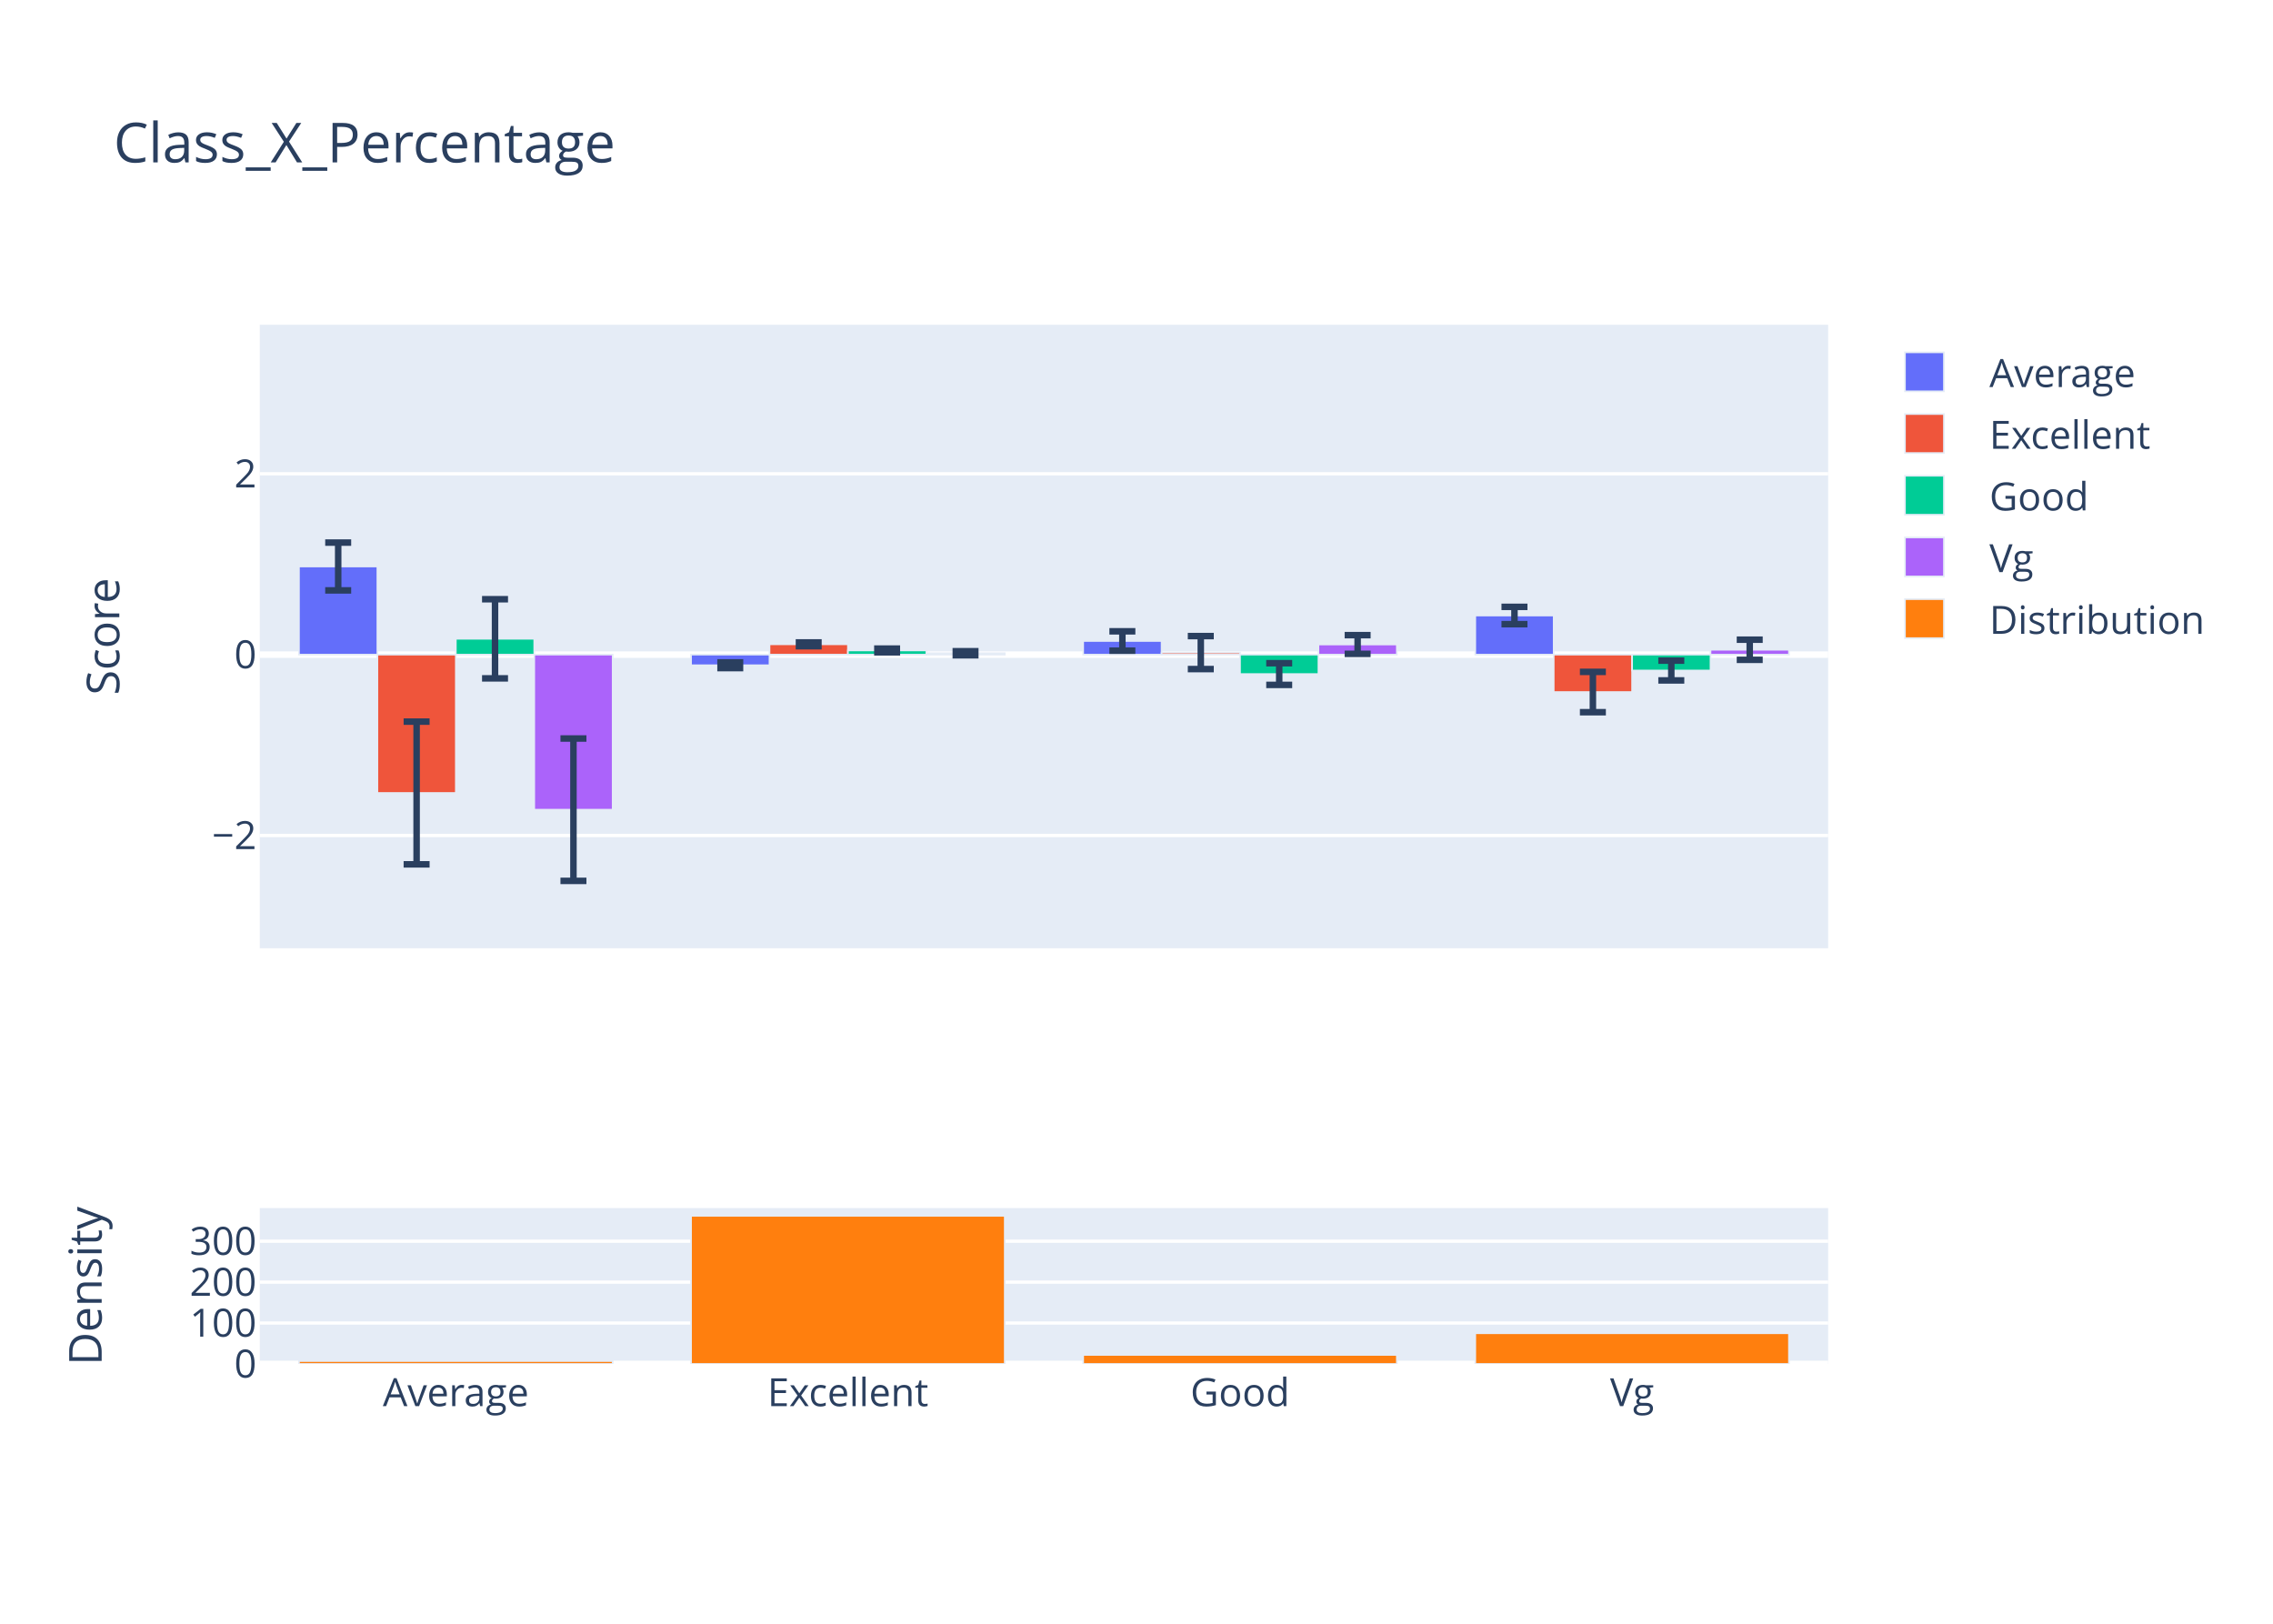
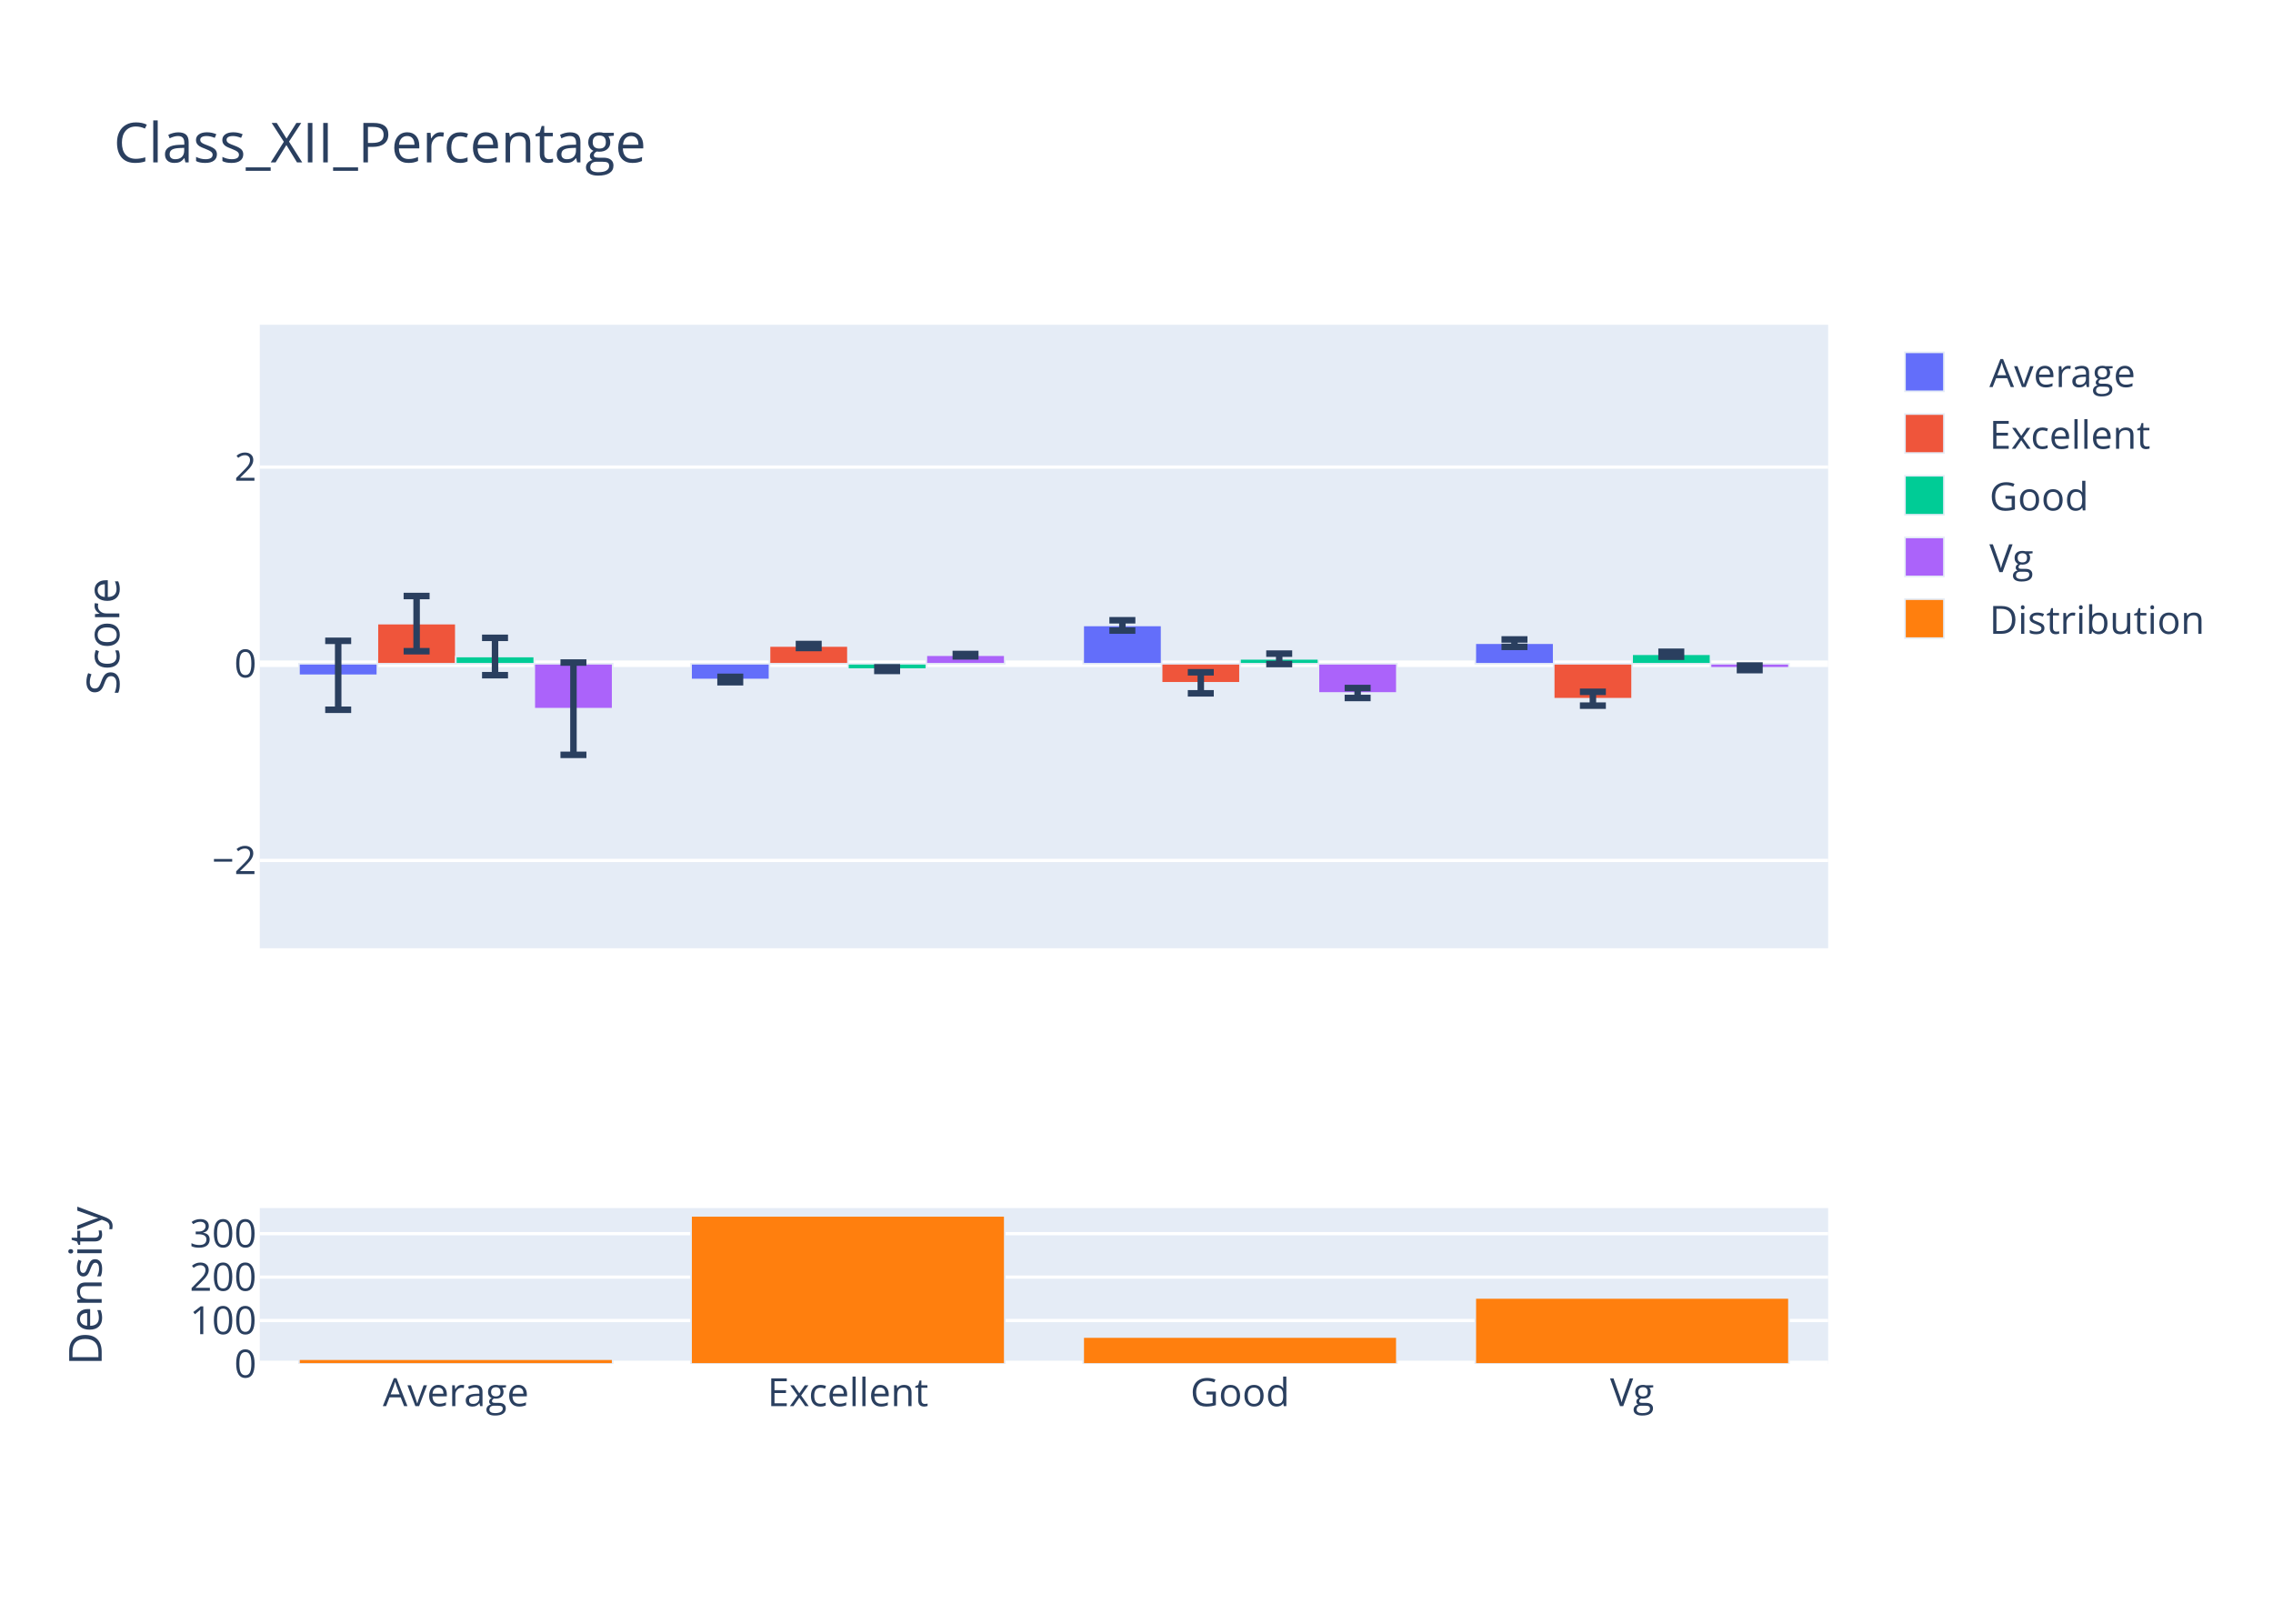
<svg xmlns="http://www.w3.org/2000/svg" class="main-svg" width="700" height="500" style="" viewBox="0 0 700 500">
  <rect x="0" y="0" width="700" height="500" style="fill: rgb(255, 255, 255); fill-opacity: 1;" />
-   <defs id="defs-7c7010">
+   <defs id="defs-8d51b8">
    <g class="clips">
-       <clipPath id="clip7c7010xyplot" class="plotclip">
+       <clipPath id="clip8d51b8xyplot" class="plotclip">
        <rect width="483" height="192" />
      </clipPath>
-       <clipPath id="clip7c7010x2y2plot" class="plotclip">
+       <clipPath id="clip8d51b8x2y2plot" class="plotclip">
        <rect width="483" height="48" />
      </clipPath>
-       <clipPath class="axesclip" id="clip7c7010x">
+       <clipPath class="axesclip" id="clip8d51b8x">
        <rect x="80" y="0" width="483" height="500" />
      </clipPath>
-       <clipPath class="axesclip" id="clip7c7010y">
+       <clipPath class="axesclip" id="clip8d51b8y">
        <rect x="0" y="100" width="700" height="192" />
      </clipPath>
-       <clipPath class="axesclip" id="clip7c7010xy">
+       <clipPath class="axesclip" id="clip8d51b8xy">
        <rect x="80" y="100" width="483" height="192" />
      </clipPath>
-       <clipPath class="axesclip" id="clip7c7010y2">
+       <clipPath class="axesclip" id="clip8d51b8y2">
        <rect x="0" y="372" width="700" height="48" />
      </clipPath>
-       <clipPath class="axesclip" id="clip7c7010xy2">
+       <clipPath class="axesclip" id="clip8d51b8xy2">
        <rect x="80" y="372" width="483" height="48" />
      </clipPath>
-       <clipPath class="axesclip" id="clip7c7010x2">
+       <clipPath class="axesclip" id="clip8d51b8x2">
        <rect x="80" y="0" width="483" height="500" />
      </clipPath>
-       <clipPath class="axesclip" id="clip7c7010x2y">
+       <clipPath class="axesclip" id="clip8d51b8x2y">
        <rect x="80" y="100" width="483" height="192" />
      </clipPath>
-       <clipPath class="axesclip" id="clip7c7010x2y2">
+       <clipPath class="axesclip" id="clip8d51b8x2y2">
        <rect x="80" y="372" width="483" height="48" />
      </clipPath>
    </g>
    <g class="gradients" />
    <g class="patterns" />
  </defs>
  <g class="bglayer">
    <rect class="bg" x="80" y="100" width="483" height="192" style="fill: rgb(229, 236, 246); fill-opacity: 1; stroke-width: 0;" />
    <rect class="bg" x="80" y="372" width="483" height="48" style="fill: rgb(229, 236, 246); fill-opacity: 1; stroke-width: 0;" />
  </g>
  <g class="layer-below">
    <g class="imagelayer" />
    <g class="shapelayer" />
  </g>
  <g class="cartesianlayer">
    <g class="subplot xy">
      <g class="layer-subplot">
        <g class="shapelayer" />
        <g class="imagelayer" />
      </g>
      <g class="gridlayer">
        <g class="x" />
        <g class="y">
-           <path class="ygrid crisp" transform="translate(0,257.27)" d="M80,0h483" style="stroke: rgb(255, 255, 255); stroke-opacity: 1; stroke-width: 1px;" />
-           <path class="ygrid crisp" transform="translate(0,145.89)" d="M80,0h483" style="stroke: rgb(255, 255, 255); stroke-opacity: 1; stroke-width: 1px;" />
+           <path class="ygrid crisp" transform="translate(0,264.95)" d="M80,0h483" style="stroke: rgb(255, 255, 255); stroke-opacity: 1; stroke-width: 1px;" />
+           <path class="ygrid crisp" transform="translate(0,143.83)" d="M80,0h483" style="stroke: rgb(255, 255, 255); stroke-opacity: 1; stroke-width: 1px;" />
        </g>
      </g>
      <g class="zerolinelayer">
-         <path class="yzl zl crisp" transform="translate(0,201.58)" d="M80,0h483" style="stroke: rgb(255, 255, 255); stroke-opacity: 1; stroke-width: 2px;" />
+         <path class="yzl zl crisp" transform="translate(0,204.39)" d="M80,0h483" style="stroke: rgb(255, 255, 255); stroke-opacity: 1; stroke-width: 2px;" />
      </g>
      <path class="xlines-below" />
      <path class="ylines-below" />
      <g class="overlines-below" />
      <g class="xaxislayer-below" />
      <g class="yaxislayer-below" />
      <g class="overaxes-below" />
-       <g class="plot" transform="translate(80,100)" clip-path="url(#clip7c7010xyplot)">
+       <g class="plot" transform="translate(80,100)" clip-path="url(#clip8d51b8xyplot)">
        <g class="barlayer mlayer">
          <g class="trace bars" style="opacity: 1;">
            <g class="points">
              <g class="point">
-                 <path d="M12.07,101.58V74.44H36.22V101.58Z" style="vector-effect: non-scaling-stroke; opacity: 1; stroke-width: 0.5px; fill: rgb(99, 110, 250); fill-opacity: 1; stroke: rgb(229, 236, 246); stroke-opacity: 1;" />
-               </g>
-               <g class="point">
-                 <path d="M132.82,101.58V104.85H156.98V101.58Z" style="vector-effect: non-scaling-stroke; opacity: 1; stroke-width: 0.5px; fill: rgb(99, 110, 250); fill-opacity: 1; stroke: rgb(229, 236, 246); stroke-opacity: 1;" />
-               </g>
-               <g class="point">
-                 <path d="M253.58,101.58V97.38H277.73V101.58Z" style="vector-effect: non-scaling-stroke; opacity: 1; stroke-width: 0.5px; fill: rgb(99, 110, 250); fill-opacity: 1; stroke: rgb(229, 236, 246); stroke-opacity: 1;" />
-               </g>
-               <g class="point">
-                 <path d="M374.33,101.58V89.54H398.48V101.58Z" style="vector-effect: non-scaling-stroke; opacity: 1; stroke-width: 0.5px; fill: rgb(99, 110, 250); fill-opacity: 1; stroke: rgb(229, 236, 246); stroke-opacity: 1;" />
-               </g>
-             </g>
-             <g class="errorbar">
-               <path class="yerror" d="M20.15,67.08h8m-4,0V81.8m-4,0h8" style="vector-effect: non-scaling-stroke; stroke-width: 2px; stroke: rgb(42, 63, 95); stroke-opacity: 1;" />
-             </g>
-             <g class="errorbar">
-               <path class="yerror" d="M140.9,103.97h8m-4,0V105.73m-4,0h8" style="vector-effect: non-scaling-stroke; stroke-width: 2px; stroke: rgb(42, 63, 95); stroke-opacity: 1;" />
-             </g>
-             <g class="errorbar">
-               <path class="yerror" d="M261.65,94.4h8m-4,0V100.36m-4,0h8" style="vector-effect: non-scaling-stroke; stroke-width: 2px; stroke: rgb(42, 63, 95); stroke-opacity: 1;" />
-             </g>
-             <g class="errorbar">
-               <path class="yerror" d="M382.4,86.87h8m-4,0V92.2m-4,0h8" style="vector-effect: non-scaling-stroke; stroke-width: 2px; stroke: rgb(42, 63, 95); stroke-opacity: 1;" />
-             </g>
-           </g>
-           <g class="trace bars" style="opacity: 1;">
-             <g class="points">
-               <g class="point">
-                 <path d="M36.22,101.58V144.18H60.38V101.58Z" style="vector-effect: non-scaling-stroke; opacity: 1; stroke-width: 0.5px; fill: rgb(239, 85, 59); fill-opacity: 1; stroke: rgb(229, 236, 246); stroke-opacity: 1;" />
-               </g>
-               <g class="point">
-                 <path d="M156.98,101.58V98.4H181.13V101.58Z" style="vector-effect: non-scaling-stroke; opacity: 1; stroke-width: 0.5px; fill: rgb(239, 85, 59); fill-opacity: 1; stroke: rgb(229, 236, 246); stroke-opacity: 1;" />
-               </g>
-               <g class="point">
-                 <path d="M277.73,101.58V100.95H301.88V101.58Z" style="vector-effect: non-scaling-stroke; opacity: 1; stroke-width: 0.5px; fill: rgb(239, 85, 59); fill-opacity: 1; stroke: rgb(229, 236, 246); stroke-opacity: 1;" />
-               </g>
-               <g class="point">
-                 <path d="M398.48,101.58V113.1H422.63V101.58Z" style="vector-effect: non-scaling-stroke; opacity: 1; stroke-width: 0.5px; fill: rgb(239, 85, 59); fill-opacity: 1; stroke: rgb(229, 236, 246); stroke-opacity: 1;" />
-               </g>
-             </g>
-             <g class="errorbar">
-               <path class="yerror" d="M44.3,122.21h8m-4,0V166.16m-4,0h8" style="vector-effect: non-scaling-stroke; stroke-width: 2px; stroke: rgb(42, 63, 95); stroke-opacity: 1;" />
-             </g>
-             <g class="errorbar">
-               <path class="yerror" d="M165.05,97.82h8m-4,0V98.99m-4,0h8" style="vector-effect: non-scaling-stroke; stroke-width: 2px; stroke: rgb(42, 63, 95); stroke-opacity: 1;" />
-             </g>
-             <g class="errorbar">
-               <path class="yerror" d="M285.8,95.87h8m-4,0V106.03m-4,0h8" style="vector-effect: non-scaling-stroke; stroke-width: 2px; stroke: rgb(42, 63, 95); stroke-opacity: 1;" />
-             </g>
-             <g class="errorbar">
-               <path class="yerror" d="M406.55,106.89h8m-4,0V119.31m-4,0h8" style="vector-effect: non-scaling-stroke; stroke-width: 2px; stroke: rgb(42, 63, 95); stroke-opacity: 1;" />
-             </g>
-           </g>
-           <g class="trace bars" style="opacity: 1;">
-             <g class="points">
-               <g class="point">
-                 <path d="M60.38,101.58V96.7H84.53V101.58Z" style="vector-effect: non-scaling-stroke; opacity: 1; stroke-width: 0.5px; fill: rgb(0, 204, 150); fill-opacity: 1; stroke: rgb(229, 236, 246); stroke-opacity: 1;" />
-               </g>
-               <g class="point">
-                 <path d="M181.13,101.58V100.29H205.28V101.58Z" style="vector-effect: non-scaling-stroke; opacity: 1; stroke-width: 0.5px; fill: rgb(0, 204, 150); fill-opacity: 1; stroke: rgb(229, 236, 246); stroke-opacity: 1;" />
-               </g>
-               <g class="point">
-                 <path d="M301.88,101.58V107.56H326.03V101.58Z" style="vector-effect: non-scaling-stroke; opacity: 1; stroke-width: 0.5px; fill: rgb(0, 204, 150); fill-opacity: 1; stroke: rgb(229, 236, 246); stroke-opacity: 1;" />
-               </g>
-               <g class="point">
-                 <path d="M422.63,101.58V106.47H446.78V101.58Z" style="vector-effect: non-scaling-stroke; opacity: 1; stroke-width: 0.5px; fill: rgb(0, 204, 150); fill-opacity: 1; stroke: rgb(229, 236, 246); stroke-opacity: 1;" />
-               </g>
-             </g>
-             <g class="errorbar">
-               <path class="yerror" d="M68.45,84.52h8m-4,0V108.89m-4,0h8" style="vector-effect: non-scaling-stroke; stroke-width: 2px; stroke: rgb(42, 63, 95); stroke-opacity: 1;" />
-             </g>
-             <g class="errorbar">
-               <path class="yerror" d="M189.2,99.72h8m-4,0V100.87m-4,0h8" style="vector-effect: non-scaling-stroke; stroke-width: 2px; stroke: rgb(42, 63, 95); stroke-opacity: 1;" />
-             </g>
-             <g class="errorbar">
-               <path class="yerror" d="M309.95,104.22h8m-4,0V110.9m-4,0h8" style="vector-effect: non-scaling-stroke; stroke-width: 2px; stroke: rgb(42, 63, 95); stroke-opacity: 1;" />
-             </g>
-             <g class="errorbar">
-               <path class="yerror" d="M430.7,103.43h8m-4,0V109.52m-4,0h8" style="vector-effect: non-scaling-stroke; stroke-width: 2px; stroke: rgb(42, 63, 95); stroke-opacity: 1;" />
-             </g>
-           </g>
-           <g class="trace bars" style="opacity: 1;">
-             <g class="points">
-               <g class="point">
-                 <path d="M84.53,101.58V149.33H108.68V101.58Z" style="vector-effect: non-scaling-stroke; opacity: 1; stroke-width: 0.5px; fill: rgb(171, 99, 250); fill-opacity: 1; stroke: rgb(229, 236, 246); stroke-opacity: 1;" />
-               </g>
-               <g class="point">
-                 <path d="M205.28,101.58V101.15H229.43V101.58Z" style="vector-effect: non-scaling-stroke; opacity: 1; stroke-width: 0.5px; fill: rgb(171, 99, 250); fill-opacity: 1; stroke: rgb(229, 236, 246); stroke-opacity: 1;" />
-               </g>
-               <g class="point">
-                 <path d="M326.03,101.58V98.46H350.18V101.58Z" style="vector-effect: non-scaling-stroke; opacity: 1; stroke-width: 0.5px; fill: rgb(171, 99, 250); fill-opacity: 1; stroke: rgb(229, 236, 246); stroke-opacity: 1;" />
-               </g>
-               <g class="point">
-                 <path d="M446.78,101.58V100.08H470.93V101.58Z" style="vector-effect: non-scaling-stroke; opacity: 1; stroke-width: 0.5px; fill: rgb(171, 99, 250); fill-opacity: 1; stroke: rgb(229, 236, 246); stroke-opacity: 1;" />
-               </g>
-             </g>
-             <g class="errorbar">
-               <path class="yerror" d="M92.6,127.41h8m-4,0V171.25m-4,0h8" style="vector-effect: non-scaling-stroke; stroke-width: 2px; stroke: rgb(42, 63, 95); stroke-opacity: 1;" />
-             </g>
-             <g class="errorbar">
-               <path class="yerror" d="M213.35,100.53h8m-4,0V101.78m-4,0h8" style="vector-effect: non-scaling-stroke; stroke-width: 2px; stroke: rgb(42, 63, 95); stroke-opacity: 1;" />
-             </g>
-             <g class="errorbar">
-               <path class="yerror" d="M334.1,95.58h8m-4,0V101.34m-4,0h8" style="vector-effect: non-scaling-stroke; stroke-width: 2px; stroke: rgb(42, 63, 95); stroke-opacity: 1;" />
-             </g>
-             <g class="errorbar">
-               <path class="yerror" d="M454.85,96.98h8m-4,0V103.18m-4,0h8" style="vector-effect: non-scaling-stroke; stroke-width: 2px; stroke: rgb(42, 63, 95); stroke-opacity: 1;" />
+                 <path d="M12.07,104.39V107.94H36.22V104.39Z" style="vector-effect: non-scaling-stroke; opacity: 1; stroke-width: 0.5px; fill: rgb(99, 110, 250); fill-opacity: 1; stroke: rgb(229, 236, 246); stroke-opacity: 1;" />
+               </g>
+               <g class="point">
+                 <path d="M132.82,104.39V109.25H156.98V104.39Z" style="vector-effect: non-scaling-stroke; opacity: 1; stroke-width: 0.5px; fill: rgb(99, 110, 250); fill-opacity: 1; stroke: rgb(229, 236, 246); stroke-opacity: 1;" />
+               </g>
+               <g class="point">
+                 <path d="M253.58,104.39V92.59H277.73V104.39Z" style="vector-effect: non-scaling-stroke; opacity: 1; stroke-width: 0.5px; fill: rgb(99, 110, 250); fill-opacity: 1; stroke: rgb(229, 236, 246); stroke-opacity: 1;" />
+               </g>
+               <g class="point">
+                 <path d="M374.33,104.39V98.05H398.48V104.39Z" style="vector-effect: non-scaling-stroke; opacity: 1; stroke-width: 0.5px; fill: rgb(99, 110, 250); fill-opacity: 1; stroke: rgb(229, 236, 246); stroke-opacity: 1;" />
+               </g>
+             </g>
+             <g class="errorbar">
+               <path class="yerror" d="M20.15,97.33h8m-4,0V118.56m-4,0h8" style="vector-effect: non-scaling-stroke; stroke-width: 2px; stroke: rgb(42, 63, 95); stroke-opacity: 1;" />
+             </g>
+             <g class="errorbar">
+               <path class="yerror" d="M140.9,108.42h8m-4,0V110.08m-4,0h8" style="vector-effect: non-scaling-stroke; stroke-width: 2px; stroke: rgb(42, 63, 95); stroke-opacity: 1;" />
+             </g>
+             <g class="errorbar">
+               <path class="yerror" d="M261.65,91h8m-4,0V94.17m-4,0h8" style="vector-effect: non-scaling-stroke; stroke-width: 2px; stroke: rgb(42, 63, 95); stroke-opacity: 1;" />
+             </g>
+             <g class="errorbar">
+               <path class="yerror" d="M382.4,96.9h8m-4,0V99.19m-4,0h8" style="vector-effect: non-scaling-stroke; stroke-width: 2px; stroke: rgb(42, 63, 95); stroke-opacity: 1;" />
+             </g>
+           </g>
+           <g class="trace bars" style="opacity: 1;">
+             <g class="points">
+               <g class="point">
+                 <path d="M36.22,104.39V92.03H60.38V104.39Z" style="vector-effect: non-scaling-stroke; opacity: 1; stroke-width: 0.5px; fill: rgb(239, 85, 59); fill-opacity: 1; stroke: rgb(229, 236, 246); stroke-opacity: 1;" />
+               </g>
+               <g class="point">
+                 <path d="M156.98,104.39V98.92H181.13V104.39Z" style="vector-effect: non-scaling-stroke; opacity: 1; stroke-width: 0.5px; fill: rgb(239, 85, 59); fill-opacity: 1; stroke: rgb(229, 236, 246); stroke-opacity: 1;" />
+               </g>
+               <g class="point">
+                 <path d="M277.73,104.39V110.26H301.88V104.39Z" style="vector-effect: non-scaling-stroke; opacity: 1; stroke-width: 0.5px; fill: rgb(239, 85, 59); fill-opacity: 1; stroke: rgb(229, 236, 246); stroke-opacity: 1;" />
+               </g>
+               <g class="point">
+                 <path d="M398.48,104.39V115.16H422.63V104.39Z" style="vector-effect: non-scaling-stroke; opacity: 1; stroke-width: 0.5px; fill: rgb(239, 85, 59); fill-opacity: 1; stroke: rgb(229, 236, 246); stroke-opacity: 1;" />
+               </g>
+             </g>
+             <g class="errorbar">
+               <path class="yerror" d="M44.3,83.53h8m-4,0V100.53m-4,0h8" style="vector-effect: non-scaling-stroke; stroke-width: 2px; stroke: rgb(42, 63, 95); stroke-opacity: 1;" />
+             </g>
+             <g class="errorbar">
+               <path class="yerror" d="M165.05,98.31h8m-4,0V99.54m-4,0h8" style="vector-effect: non-scaling-stroke; stroke-width: 2px; stroke: rgb(42, 63, 95); stroke-opacity: 1;" />
+             </g>
+             <g class="errorbar">
+               <path class="yerror" d="M285.8,107.02h8m-4,0V113.5m-4,0h8" style="vector-effect: non-scaling-stroke; stroke-width: 2px; stroke: rgb(42, 63, 95); stroke-opacity: 1;" />
+             </g>
+             <g class="errorbar">
+               <path class="yerror" d="M406.55,113.03h8m-4,0V117.29m-4,0h8" style="vector-effect: non-scaling-stroke; stroke-width: 2px; stroke: rgb(42, 63, 95); stroke-opacity: 1;" />
+             </g>
+           </g>
+           <g class="trace bars" style="opacity: 1;">
+             <g class="points">
+               <g class="point">
+                 <path d="M60.38,104.39V102.16H84.53V104.39Z" style="vector-effect: non-scaling-stroke; opacity: 1; stroke-width: 0.5px; fill: rgb(0, 204, 150); fill-opacity: 1; stroke: rgb(229, 236, 246); stroke-opacity: 1;" />
+               </g>
+               <g class="point">
+                 <path d="M181.13,104.39V106.04H205.28V104.39Z" style="vector-effect: non-scaling-stroke; opacity: 1; stroke-width: 0.5px; fill: rgb(0, 204, 150); fill-opacity: 1; stroke: rgb(229, 236, 246); stroke-opacity: 1;" />
+               </g>
+               <g class="point">
+                 <path d="M301.88,104.39V102.88H326.03V104.39Z" style="vector-effect: non-scaling-stroke; opacity: 1; stroke-width: 0.5px; fill: rgb(0, 204, 150); fill-opacity: 1; stroke: rgb(229, 236, 246); stroke-opacity: 1;" />
+               </g>
+               <g class="point">
+                 <path d="M422.63,104.39V101.46H446.78V104.39Z" style="vector-effect: non-scaling-stroke; opacity: 1; stroke-width: 0.5px; fill: rgb(0, 204, 150); fill-opacity: 1; stroke: rgb(229, 236, 246); stroke-opacity: 1;" />
+               </g>
+             </g>
+             <g class="errorbar">
+               <path class="yerror" d="M68.45,96.41h8m-4,0V107.91m-4,0h8" style="vector-effect: non-scaling-stroke; stroke-width: 2px; stroke: rgb(42, 63, 95); stroke-opacity: 1;" />
+             </g>
+             <g class="errorbar">
+               <path class="yerror" d="M189.2,105.49h8m-4,0V106.6m-4,0h8" style="vector-effect: non-scaling-stroke; stroke-width: 2px; stroke: rgb(42, 63, 95); stroke-opacity: 1;" />
+             </g>
+             <g class="errorbar">
+               <path class="yerror" d="M309.95,101.27h8m-4,0V104.48m-4,0h8" style="vector-effect: non-scaling-stroke; stroke-width: 2px; stroke: rgb(42, 63, 95); stroke-opacity: 1;" />
+             </g>
+             <g class="errorbar">
+               <path class="yerror" d="M430.7,100.7h8m-4,0V102.23m-4,0h8" style="vector-effect: non-scaling-stroke; stroke-width: 2px; stroke: rgb(42, 63, 95); stroke-opacity: 1;" />
+             </g>
+           </g>
+           <g class="trace bars" style="opacity: 1;">
+             <g class="points">
+               <g class="point">
+                 <path d="M84.53,104.39V118.23H108.68V104.39Z" style="vector-effect: non-scaling-stroke; opacity: 1; stroke-width: 0.5px; fill: rgb(171, 99, 250); fill-opacity: 1; stroke: rgb(229, 236, 246); stroke-opacity: 1;" />
+               </g>
+               <g class="point">
+                 <path d="M205.28,104.39V101.75H229.43V104.39Z" style="vector-effect: non-scaling-stroke; opacity: 1; stroke-width: 0.5px; fill: rgb(171, 99, 250); fill-opacity: 1; stroke: rgb(229, 236, 246); stroke-opacity: 1;" />
+               </g>
+               <g class="point">
+                 <path d="M326.03,104.39V113.39H350.18V104.39Z" style="vector-effect: non-scaling-stroke; opacity: 1; stroke-width: 0.5px; fill: rgb(171, 99, 250); fill-opacity: 1; stroke: rgb(229, 236, 246); stroke-opacity: 1;" />
+               </g>
+               <g class="point">
+                 <path d="M446.78,104.39V105.64H470.93V104.39Z" style="vector-effect: non-scaling-stroke; opacity: 1; stroke-width: 0.5px; fill: rgb(171, 99, 250); fill-opacity: 1; stroke: rgb(229, 236, 246); stroke-opacity: 1;" />
+               </g>
+             </g>
+             <g class="errorbar">
+               <path class="yerror" d="M92.6,104.02h8m-4,0V132.44m-4,0h8" style="vector-effect: non-scaling-stroke; stroke-width: 2px; stroke: rgb(42, 63, 95); stroke-opacity: 1;" />
+             </g>
+             <g class="errorbar">
+               <path class="yerror" d="M213.35,101.38h8m-4,0V102.12m-4,0h8" style="vector-effect: non-scaling-stroke; stroke-width: 2px; stroke: rgb(42, 63, 95); stroke-opacity: 1;" />
+             </g>
+             <g class="errorbar">
+               <path class="yerror" d="M334.1,111.86h8m-4,0V114.93m-4,0h8" style="vector-effect: non-scaling-stroke; stroke-width: 2px; stroke: rgb(42, 63, 95); stroke-opacity: 1;" />
+             </g>
+             <g class="errorbar">
+               <path class="yerror" d="M454.85,104.93h8m-4,0V106.35m-4,0h8" style="vector-effect: non-scaling-stroke; stroke-width: 2px; stroke: rgb(42, 63, 95); stroke-opacity: 1;" />
            </g>
          </g>
        </g>
      </g>
      <g class="overplot" />
      <path class="xlines-above crisp" d="M0,0" style="fill: none;" />
      <path class="ylines-above crisp" d="M0,0" style="fill: none;" />
      <g class="overlines-above" />
      <g class="xaxislayer-above" />
      <g class="yaxislayer-above">
        <g class="ytick">
-           <text text-anchor="end" x="79" y="4.2" transform="translate(0,257.27)" style="font-family: 'Open Sans', verdana, arial, sans-serif; font-size: 12px; fill: rgb(42, 63, 95); fill-opacity: 1; white-space: pre; opacity: 1;">−2</text>
+           <text text-anchor="end" x="79" y="4.2" transform="translate(0,264.95)" style="font-family: 'Open Sans', verdana, arial, sans-serif; font-size: 12px; fill: rgb(42, 63, 95); fill-opacity: 1; white-space: pre; opacity: 1;">−2</text>
        </g>
        <g class="ytick">
-           <text text-anchor="end" x="79" y="4.2" style="font-family: 'Open Sans', verdana, arial, sans-serif; font-size: 12px; fill: rgb(42, 63, 95); fill-opacity: 1; white-space: pre; opacity: 1;" transform="translate(0,201.58)">0</text>
+           <text text-anchor="end" x="79" y="4.2" style="font-family: 'Open Sans', verdana, arial, sans-serif; font-size: 12px; fill: rgb(42, 63, 95); fill-opacity: 1; white-space: pre; opacity: 1;" transform="translate(0,204.39)">0</text>
        </g>
        <g class="ytick">
-           <text text-anchor="end" x="79" y="4.2" style="font-family: 'Open Sans', verdana, arial, sans-serif; font-size: 12px; fill: rgb(42, 63, 95); fill-opacity: 1; white-space: pre; opacity: 1;" transform="translate(0,145.89)">2</text>
+           <text text-anchor="end" x="79" y="4.2" style="font-family: 'Open Sans', verdana, arial, sans-serif; font-size: 12px; fill: rgb(42, 63, 95); fill-opacity: 1; white-space: pre; opacity: 1;" transform="translate(0,143.83)">2</text>
        </g>
      </g>
      <g class="overaxes-above" />
    </g>
    <g class="subplot x2y2">
      <g class="layer-subplot">
        <g class="shapelayer" />
        <g class="imagelayer" />
      </g>
      <g class="gridlayer">
        <g class="x2" />
        <g class="y2">
-           <path class="y2grid crisp" transform="translate(0,407.4)" d="M80,0h483" style="stroke: rgb(255, 255, 255); stroke-opacity: 1; stroke-width: 1px;" />
-           <path class="y2grid crisp" transform="translate(0,394.81)" d="M80,0h483" style="stroke: rgb(255, 255, 255); stroke-opacity: 1; stroke-width: 1px;" />
-           <path class="y2grid crisp" transform="translate(0,382.21)" d="M80,0h483" style="stroke: rgb(255, 255, 255); stroke-opacity: 1; stroke-width: 1px;" />
+           <path class="y2grid crisp" transform="translate(0,406.63)" d="M80,0h483" style="stroke: rgb(255, 255, 255); stroke-opacity: 1; stroke-width: 1px;" />
+           <path class="y2grid crisp" transform="translate(0,393.26)" d="M80,0h483" style="stroke: rgb(255, 255, 255); stroke-opacity: 1; stroke-width: 1px;" />
+           <path class="y2grid crisp" transform="translate(0,379.88)" d="M80,0h483" style="stroke: rgb(255, 255, 255); stroke-opacity: 1; stroke-width: 1px;" />
        </g>
      </g>
      <g class="zerolinelayer">
        <path class="y2zl zl crisp" transform="translate(0,420)" d="M80,0h483" style="stroke: rgb(255, 255, 255); stroke-opacity: 1; stroke-width: 2px;" />
      </g>
      <path class="xlines-below" />
      <path class="ylines-below" />
      <g class="overlines-below" />
      <g class="xaxislayer-below" />
      <g class="yaxislayer-below" />
      <g class="overaxes-below" />
-       <g class="plot" transform="translate(80,372)" clip-path="url(#clip7c7010x2y2plot)">
+       <g class="plot" transform="translate(80,372)" clip-path="url(#clip8d51b8x2y2plot)">
        <g class="barlayer mlayer">
          <g class="trace bars" style="opacity: 1;">
            <g class="points">
              <g class="point">
-                 <path d="M12.07,48V47.12H108.68V48Z" style="vector-effect: non-scaling-stroke; opacity: 1; stroke-width: 0.5px; fill: rgb(255, 127, 14); fill-opacity: 1; stroke: rgb(229, 236, 246); stroke-opacity: 1;" />
+                 <path d="M12.07,48V46.53H108.68V48Z" style="vector-effect: non-scaling-stroke; opacity: 1; stroke-width: 0.5px; fill: rgb(255, 127, 14); fill-opacity: 1; stroke: rgb(229, 236, 246); stroke-opacity: 1;" />
              </g>
              <g class="point">
                <path d="M132.82,48V2.4H229.43V48Z" style="vector-effect: non-scaling-stroke; opacity: 1; stroke-width: 0.5px; fill: rgb(255, 127, 14); fill-opacity: 1; stroke: rgb(229, 236, 246); stroke-opacity: 1;" />
              </g>
              <g class="point">
-                 <path d="M253.58,48V45.23H350.18V48Z" style="vector-effect: non-scaling-stroke; opacity: 1; stroke-width: 0.5px; fill: rgb(255, 127, 14); fill-opacity: 1; stroke: rgb(229, 236, 246); stroke-opacity: 1;" />
-               </g>
-               <g class="point">
-                 <path d="M374.33,48V38.55H470.93V48Z" style="vector-effect: non-scaling-stroke; opacity: 1; stroke-width: 0.5px; fill: rgb(255, 127, 14); fill-opacity: 1; stroke: rgb(229, 236, 246); stroke-opacity: 1;" />
+                 <path d="M253.58,48V39.71H350.18V48Z" style="vector-effect: non-scaling-stroke; opacity: 1; stroke-width: 0.5px; fill: rgb(255, 127, 14); fill-opacity: 1; stroke: rgb(229, 236, 246); stroke-opacity: 1;" />
+               </g>
+               <g class="point">
+                 <path d="M374.33,48V27.67H470.93V48Z" style="vector-effect: non-scaling-stroke; opacity: 1; stroke-width: 0.5px; fill: rgb(255, 127, 14); fill-opacity: 1; stroke: rgb(229, 236, 246); stroke-opacity: 1;" />
              </g>
            </g>
          </g>
        </g>
      </g>
      <g class="overplot" />
      <path class="xlines-above crisp" d="M0,0" style="fill: none;" />
      <path class="ylines-above crisp" d="M0,0" style="fill: none;" />
      <g class="overlines-above" />
      <g class="xaxislayer-above">
        <g class="x2tick">
          <text text-anchor="middle" x="0" y="433" transform="translate(140.38,0)" style="font-family: 'Open Sans', verdana, arial, sans-serif; font-size: 12px; fill: rgb(42, 63, 95); fill-opacity: 1; white-space: pre; opacity: 1;">Average</text>
        </g>
        <g class="x2tick">
          <text text-anchor="middle" x="0" y="433" transform="translate(261.13,0)" style="font-family: 'Open Sans', verdana, arial, sans-serif; font-size: 12px; fill: rgb(42, 63, 95); fill-opacity: 1; white-space: pre; opacity: 1;">Excellent</text>
        </g>
        <g class="x2tick">
          <text text-anchor="middle" x="0" y="433" transform="translate(381.88,0)" style="font-family: 'Open Sans', verdana, arial, sans-serif; font-size: 12px; fill: rgb(42, 63, 95); fill-opacity: 1; white-space: pre; opacity: 1;">Good</text>
        </g>
        <g class="x2tick">
          <text text-anchor="middle" x="0" y="433" transform="translate(502.63,0)" style="font-family: 'Open Sans', verdana, arial, sans-serif; font-size: 12px; fill: rgb(42, 63, 95); fill-opacity: 1; white-space: pre; opacity: 1;">Vg</text>
        </g>
      </g>
      <g class="yaxislayer-above">
        <g class="y2tick">
          <text text-anchor="end" x="79" y="4.2" transform="translate(0,420)" style="font-family: 'Open Sans', verdana, arial, sans-serif; font-size: 12px; fill: rgb(42, 63, 95); fill-opacity: 1; white-space: pre; opacity: 1;">0</text>
        </g>
        <g class="y2tick">
-           <text text-anchor="end" x="79" y="4.2" style="font-family: 'Open Sans', verdana, arial, sans-serif; font-size: 12px; fill: rgb(42, 63, 95); fill-opacity: 1; white-space: pre; opacity: 1;" transform="translate(0,407.4)">100</text>
+           <text text-anchor="end" x="79" y="4.2" style="font-family: 'Open Sans', verdana, arial, sans-serif; font-size: 12px; fill: rgb(42, 63, 95); fill-opacity: 1; white-space: pre; opacity: 1;" transform="translate(0,406.63)">100</text>
        </g>
        <g class="y2tick">
-           <text text-anchor="end" x="79" y="4.2" style="font-family: 'Open Sans', verdana, arial, sans-serif; font-size: 12px; fill: rgb(42, 63, 95); fill-opacity: 1; white-space: pre; opacity: 1;" transform="translate(0,394.81)">200</text>
+           <text text-anchor="end" x="79" y="4.2" style="font-family: 'Open Sans', verdana, arial, sans-serif; font-size: 12px; fill: rgb(42, 63, 95); fill-opacity: 1; white-space: pre; opacity: 1;" transform="translate(0,393.26)">200</text>
        </g>
        <g class="y2tick">
-           <text text-anchor="end" x="79" y="4.2" style="font-family: 'Open Sans', verdana, arial, sans-serif; font-size: 12px; fill: rgb(42, 63, 95); fill-opacity: 1; white-space: pre; opacity: 1;" transform="translate(0,382.21)">300</text>
+           <text text-anchor="end" x="79" y="4.2" style="font-family: 'Open Sans', verdana, arial, sans-serif; font-size: 12px; fill: rgb(42, 63, 95); fill-opacity: 1; white-space: pre; opacity: 1;" transform="translate(0,379.88)">300</text>
        </g>
      </g>
      <g class="overaxes-above" />
    </g>
  </g>
  <g class="polarlayer" />
  <g class="ternarylayer" />
  <g class="geolayer" />
  <g class="funnelarealayer" />
  <g class="pielayer" />
  <g class="iciclelayer" />
  <g class="treemaplayer" />
  <g class="sunburstlayer" />
  <g class="glimages" />
-   <defs id="topdefs-7c7010">
+   <defs id="topdefs-8d51b8">
    <g class="clips" />
-     <clipPath id="legend7c7010">
+     <clipPath id="legend8d51b8">
      <rect width="115" height="105" x="0" y="0" />
    </clipPath>
  </defs>
  <g class="layer-above">
    <g class="imagelayer" />
    <g class="shapelayer" />
  </g>
  <g class="infolayer">
    <g class="legend" pointer-events="all" transform="translate(572.66,100)">
      <rect class="bg" shape-rendering="crispEdges" width="115" height="105" x="0" y="0" style="stroke: rgb(68, 68, 68); stroke-opacity: 1; fill: rgb(255, 255, 255); fill-opacity: 1; stroke-width: 0px;" />
-       <g class="scrollbox" transform="" clip-path="url(#legend7c7010)">
+       <g class="scrollbox" transform="" clip-path="url(#legend8d51b8)">
        <g class="groups">
          <g class="traces" transform="translate(0,14.5)" style="opacity: 1;">
            <text class="legendtext" text-anchor="start" x="40" y="4.68" style="font-family: 'Open Sans', verdana, arial, sans-serif; font-size: 12px; fill: rgb(42, 63, 95); fill-opacity: 1; white-space: pre;">Average</text>
            <g class="layers" style="opacity: 1;">
              <g class="legendfill" />
              <g class="legendlines" />
              <g class="legendsymbols">
                <g class="legendpoints">
                  <path class="legendundefined" d="M6,6H-6V-6H6Z" transform="translate(20,0)" style="stroke-width: 0.5px; fill: rgb(99, 110, 250); fill-opacity: 1; stroke: rgb(229, 236, 246); stroke-opacity: 1;" />
                </g>
              </g>
            </g>
            <rect class="legendtoggle" x="0" y="-9.5" width="109.906" height="19" style="fill: rgb(0, 0, 0); fill-opacity: 0;" />
          </g>
          <g class="traces" transform="translate(0,33.5)" style="opacity: 1;">
            <text class="legendtext" text-anchor="start" x="40" y="4.68" style="font-family: 'Open Sans', verdana, arial, sans-serif; font-size: 12px; fill: rgb(42, 63, 95); fill-opacity: 1; white-space: pre;">Excellent</text>
            <g class="layers" style="opacity: 1;">
              <g class="legendfill" />
              <g class="legendlines" />
              <g class="legendsymbols">
                <g class="legendpoints">
                  <path class="legendundefined" d="M6,6H-6V-6H6Z" transform="translate(20,0)" style="stroke-width: 0.5px; fill: rgb(239, 85, 59); fill-opacity: 1; stroke: rgb(229, 236, 246); stroke-opacity: 1;" />
                </g>
              </g>
            </g>
            <rect class="legendtoggle" x="0" y="-9.5" width="109.906" height="19" style="fill: rgb(0, 0, 0); fill-opacity: 0;" />
          </g>
          <g class="traces" transform="translate(0,52.5)" style="opacity: 1;">
            <text class="legendtext" text-anchor="start" x="40" y="4.68" style="font-family: 'Open Sans', verdana, arial, sans-serif; font-size: 12px; fill: rgb(42, 63, 95); fill-opacity: 1; white-space: pre;">Good</text>
            <g class="layers" style="opacity: 1;">
              <g class="legendfill" />
              <g class="legendlines" />
              <g class="legendsymbols">
                <g class="legendpoints">
                  <path class="legendundefined" d="M6,6H-6V-6H6Z" transform="translate(20,0)" style="stroke-width: 0.5px; fill: rgb(0, 204, 150); fill-opacity: 1; stroke: rgb(229, 236, 246); stroke-opacity: 1;" />
                </g>
              </g>
            </g>
            <rect class="legendtoggle" x="0" y="-9.5" width="109.906" height="19" style="fill: rgb(0, 0, 0); fill-opacity: 0;" />
          </g>
          <g class="traces" transform="translate(0,71.5)" style="opacity: 1;">
            <text class="legendtext" text-anchor="start" x="40" y="4.68" style="font-family: 'Open Sans', verdana, arial, sans-serif; font-size: 12px; fill: rgb(42, 63, 95); fill-opacity: 1; white-space: pre;">Vg</text>
            <g class="layers" style="opacity: 1;">
              <g class="legendfill" />
              <g class="legendlines" />
              <g class="legendsymbols">
                <g class="legendpoints">
                  <path class="legendundefined" d="M6,6H-6V-6H6Z" transform="translate(20,0)" style="stroke-width: 0.5px; fill: rgb(171, 99, 250); fill-opacity: 1; stroke: rgb(229, 236, 246); stroke-opacity: 1;" />
                </g>
              </g>
            </g>
            <rect class="legendtoggle" x="0" y="-9.5" width="109.906" height="19" style="fill: rgb(0, 0, 0); fill-opacity: 0;" />
          </g>
          <g class="traces" transform="translate(0,90.5)" style="opacity: 1;">
            <text class="legendtext" text-anchor="start" x="40" y="4.68" style="font-family: 'Open Sans', verdana, arial, sans-serif; font-size: 12px; fill: rgb(42, 63, 95); fill-opacity: 1; white-space: pre;">Distribution</text>
            <g class="layers" style="opacity: 1;">
              <g class="legendfill" />
              <g class="legendlines" />
              <g class="legendsymbols">
                <g class="legendpoints">
                  <path class="legendundefined" d="M6,6H-6V-6H6Z" transform="translate(20,0)" style="stroke-width: 0.5px; fill: rgb(255, 127, 14); fill-opacity: 1; stroke: rgb(229, 236, 246); stroke-opacity: 1;" />
                </g>
              </g>
            </g>
            <rect class="legendtoggle" x="0" y="-9.5" width="109.906" height="19" style="fill: rgb(0, 0, 0); fill-opacity: 0;" />
          </g>
        </g>
      </g>
      <rect class="scrollbar" rx="20" ry="3" width="0" height="0" x="0" y="0" style="fill: rgb(128, 139, 164); fill-opacity: 1;" />
    </g>
    <g class="g-gtitle">
-       <text class="gtitle" x="35" y="50" text-anchor="start" dy="0em" style="font-family: 'Open Sans', verdana, arial, sans-serif; font-size: 17px; fill: rgb(42, 63, 95); opacity: 1; font-weight: normal; white-space: pre;">Class_X_Percentage</text>
+       <text class="gtitle" x="35" y="50" text-anchor="start" dy="0em" style="font-family: 'Open Sans', verdana, arial, sans-serif; font-size: 17px; fill: rgb(42, 63, 95); opacity: 1; font-weight: normal; white-space: pre;">Class_XII_Percentage</text>
    </g>
    <g class="g-xtitle" />
    <g class="g-x2title" />
    <g class="g-ytitle">
      <text class="ytitle" transform="rotate(-90,36.74688,196)" x="36.747" y="196" text-anchor="middle" style="font-family: 'Open Sans', verdana, arial, sans-serif; font-size: 14px; fill: rgb(42, 63, 95); opacity: 1; font-weight: normal; white-space: pre;">Score</text>
    </g>
    <g class="g-y2title">
      <text class="y2title" transform="rotate(-90,31.30938,396)" x="31.309" y="396" text-anchor="middle" style="font-family: 'Open Sans', verdana, arial, sans-serif; font-size: 14px; fill: rgb(42, 63, 95); opacity: 1; font-weight: normal; white-space: pre;">Density</text>
    </g>
  </g>
</svg>
